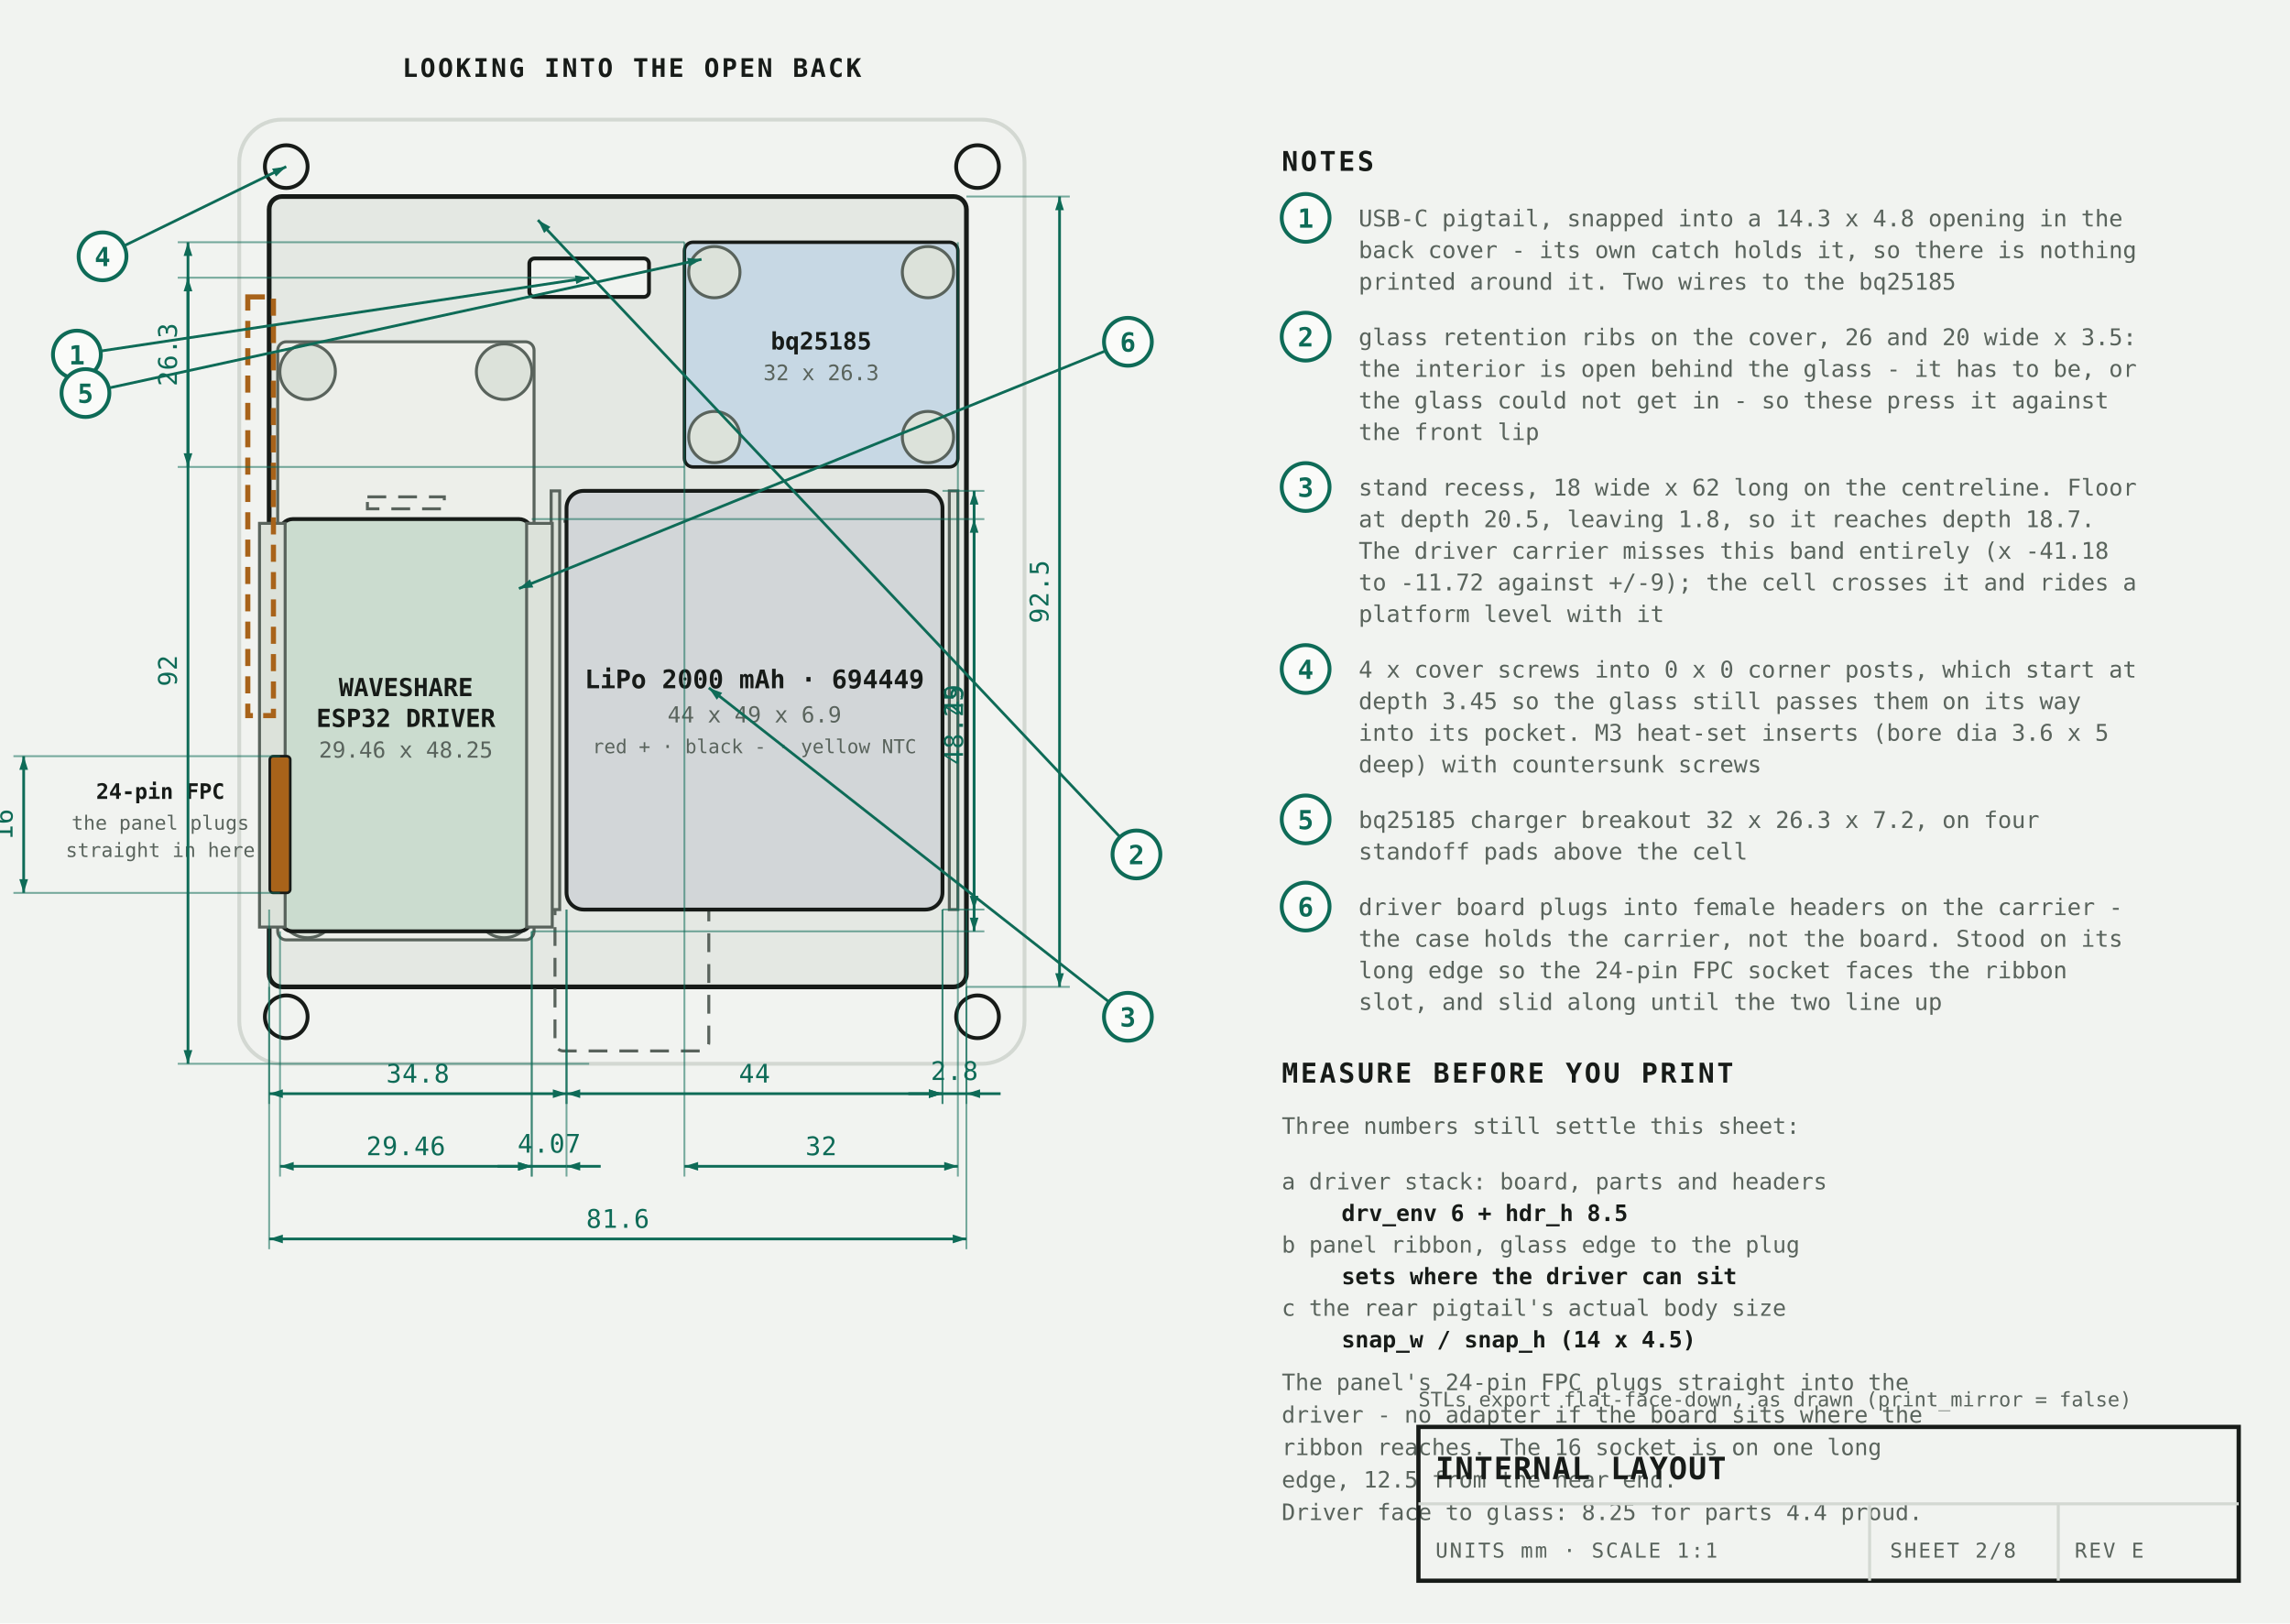
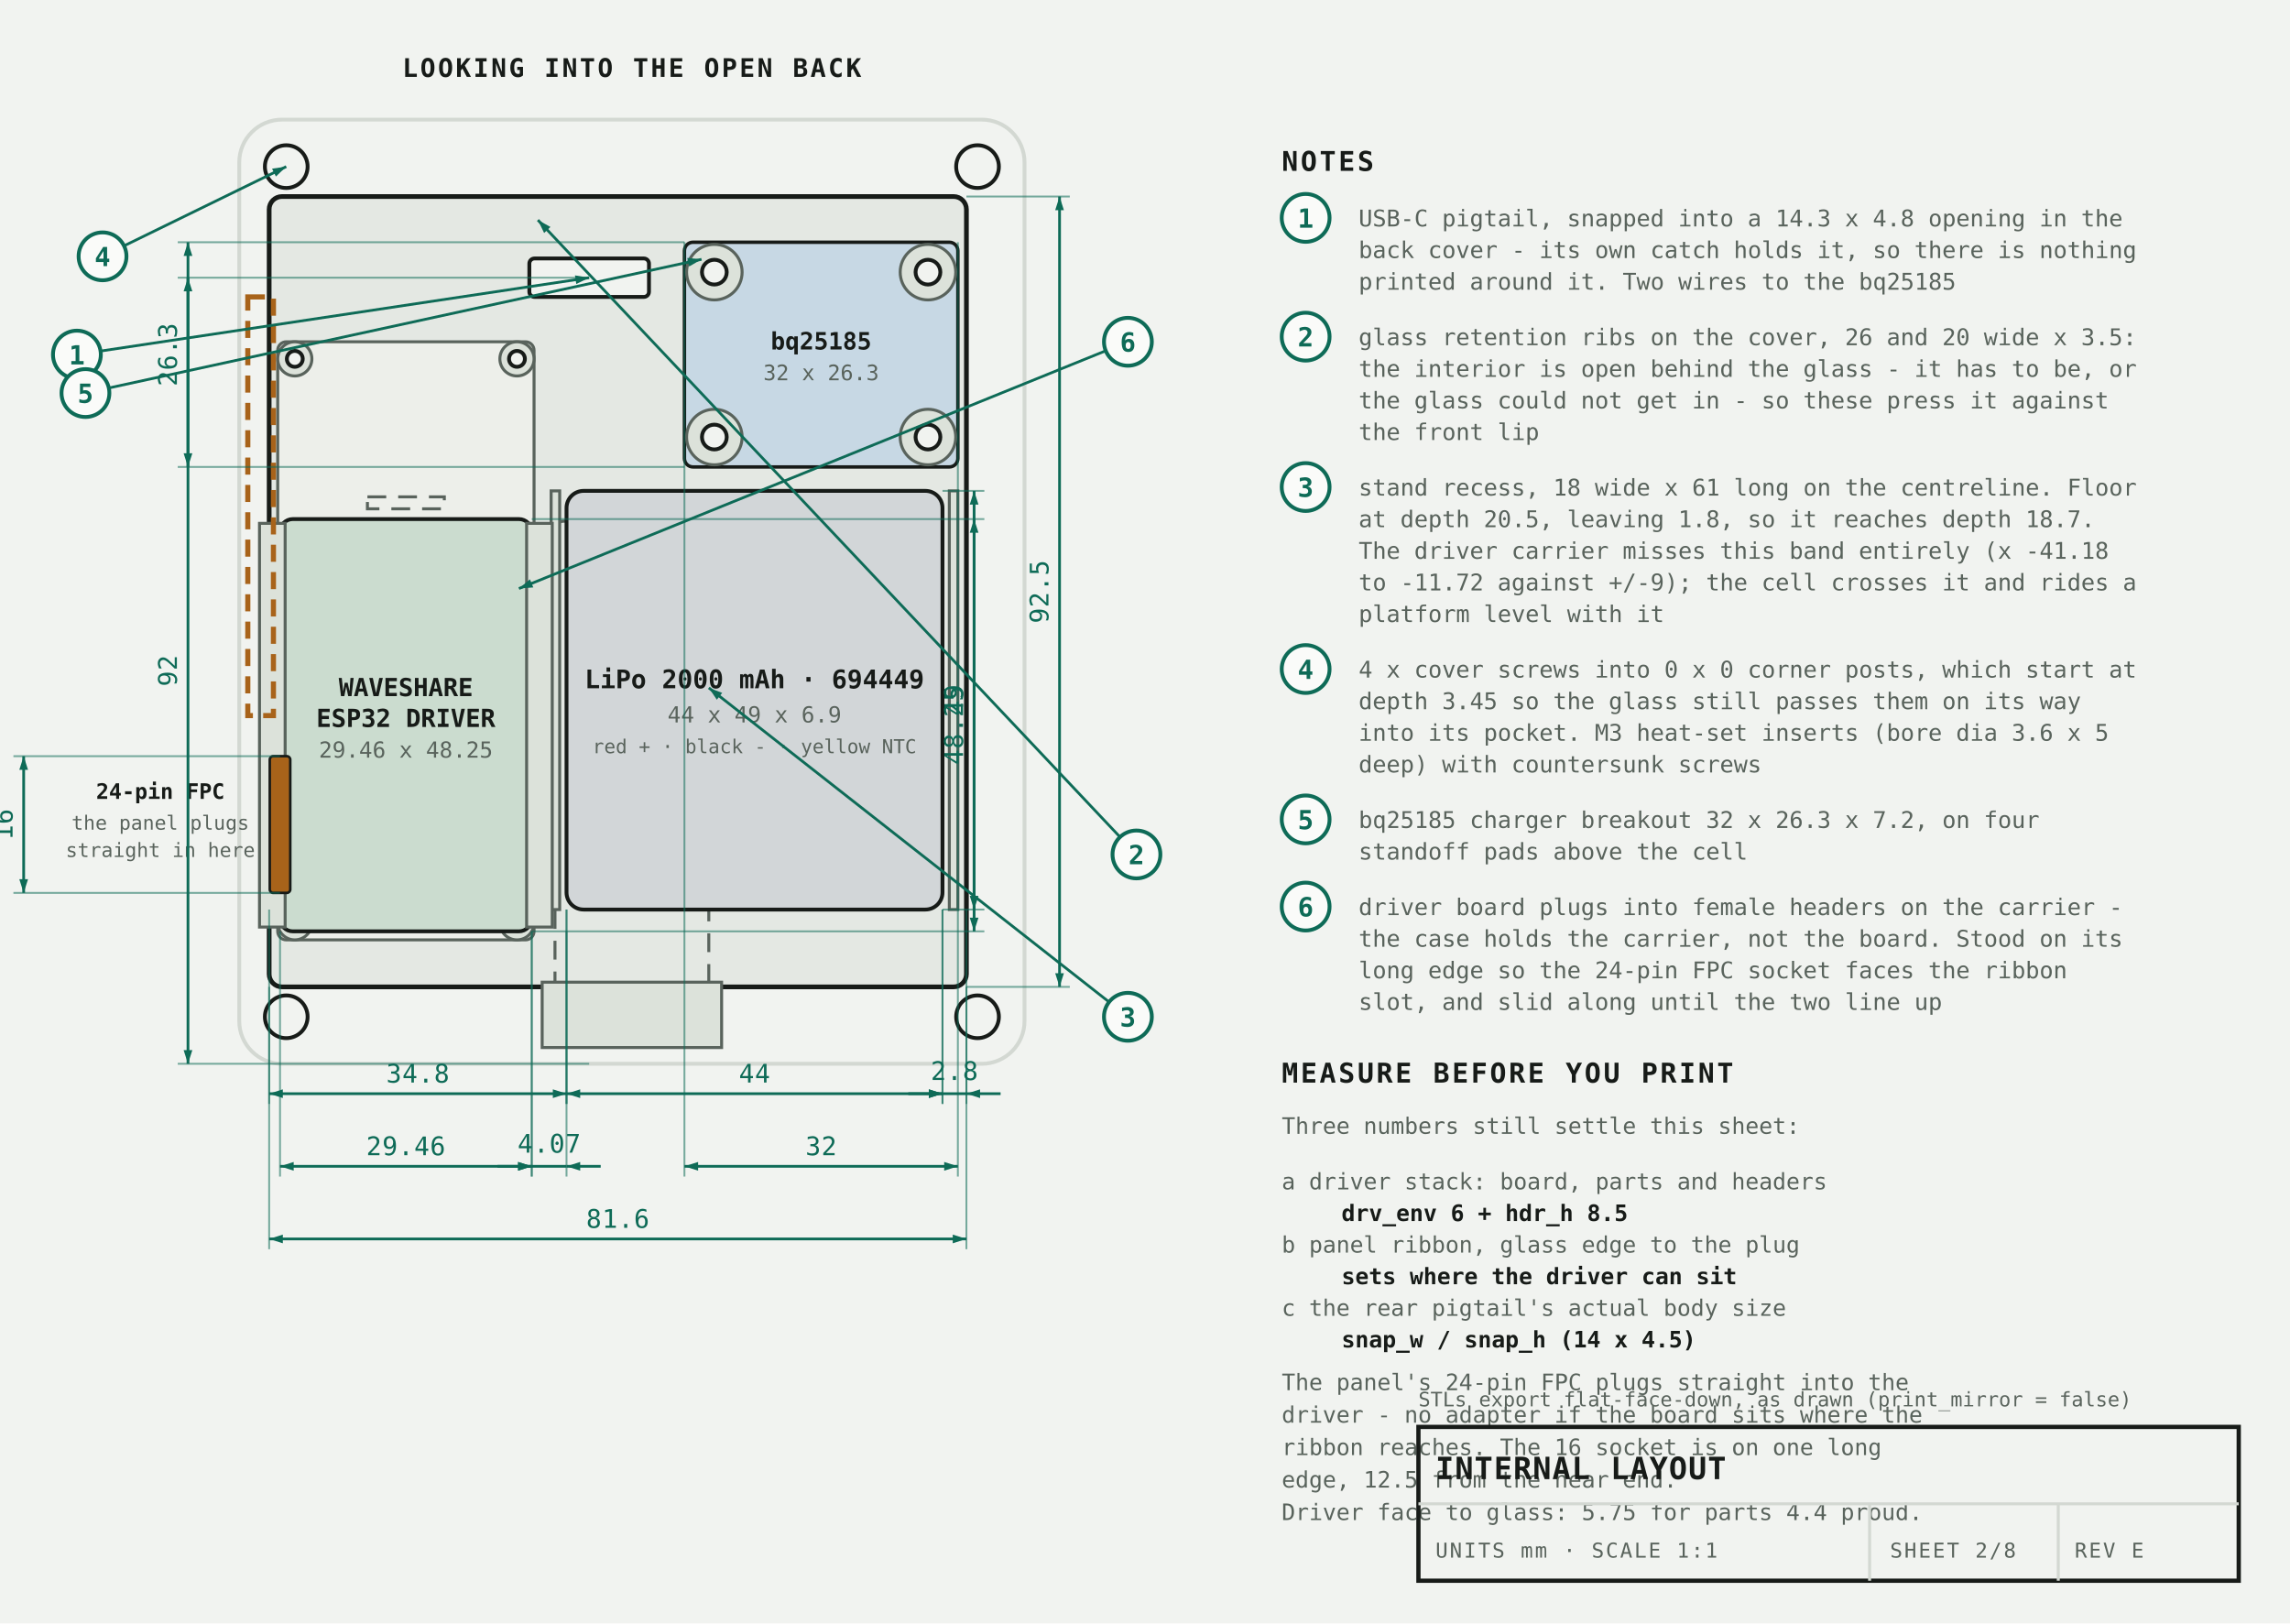
<svg xmlns="http://www.w3.org/2000/svg" class="dwg" width="1072" height="760" id="s2" viewBox="0 0 268 190" role="img">
  <style>
svg{font-family:"IBM Plex Mono",ui-monospace,monospace}
.bg{fill:#F1F3F0;stroke:none}
.part{fill:#E4E8E3;stroke:#171B18;stroke-width:.55}
.edge{fill:none;stroke:#171B18;stroke-width:.5}
.inkline{fill:none;stroke:#171B18;stroke-width:1.1}
.ghost{fill:none;stroke:#D3D8D2;stroke-width:.45}
.hid{fill:none;stroke:#59635C;stroke-width:.35;stroke-dasharray:2.2 1.4}
.cl{fill:none;stroke:#59635C;stroke-width:.28;stroke-dasharray:6 1.6 1 1.6;opacity:.75}
.cut{fill:#F1F3F0;stroke:#171B18;stroke-width:.45}
.ink{fill:#171B18;opacity:.86;stroke:none}
.glass{fill:#D9E4E6;stroke:#171B18;stroke-width:.4}
.pcb{fill:#CBDCCF;stroke:#171B18;stroke-width:.45}
.cell{fill:#D2D6D8;stroke:#171B18;stroke-width:.45}
.chg{fill:#C7D8E4;stroke:#171B18;stroke-width:.4}
.plat{fill:#EDEFEA;stroke:#59635C;stroke-width:.35}
.boss{fill:#DCE2DA;stroke:#59635C;stroke-width:.35}
.pad{fill:#D8DED6;stroke:#59635C;stroke-width:.35}
.voidfill{fill:#E7EAE5;stroke:#59635C;stroke-width:.35}
.warn{fill:none;stroke:#A8631A;stroke-width:.6;stroke-dasharray:2 1.2}
.wire{fill:none;stroke:#171B18;stroke-width:.62;stroke-linejoin:round}
.wire.ntc{stroke:#A8631A}
.clash{fill:#A8631A;fill-opacity:.30;stroke:#A8631A;stroke-width:.7}
.clashtxt{fill:#A8631A;font-weight:600;letter-spacing:.02em}
.res{fill:#FAFBF9;stroke:#171B18;stroke-width:.5}
.leg{stroke:#171B18;stroke-width:2.6;stroke-linecap:round;fill:none}
.table{stroke:#59635C;stroke-width:.6}
.com{fill:#A8631A;stroke:#171B18;stroke-width:.3}
.hl{stroke:#D3D8D2;stroke-width:.3;fill:none}
.hatch{opacity:.9}
.dim{fill:none;stroke:#0E6B57;stroke-width:.32}
.ext{fill:none;stroke:#0E6B57;stroke-width:.22;opacity:.55}
.arrow{fill:#0E6B57;stroke:none}
.dimtxt{fill:#0E6B57;letter-spacing:.02em}
.note{fill:#59635C}
.val{fill:#171B18;font-weight:600}
.val.warn{fill:#A8631A;stroke:none}
.balloon{fill:#FAFBF9;stroke:#0E6B57;stroke-width:.45}
.baltxt{fill:#0E6B57;font-weight:600;text-anchor:middle}
.vlabel{fill:#171B18;font-weight:600;letter-spacing:.09em}
.cmp{fill:#171B18;font-weight:600}
.cmpsub{fill:#59635C}
.tbframe{fill:none;stroke:#171B18;stroke-width:.5}
.tbrule{stroke:#D3D8D2;stroke-width:.35;fill:none}
.tbname{fill:#171B18;font-weight:700;letter-spacing:.03em}
.tbmeta{fill:#59635C;letter-spacing:.09em}
@media (prefers-color-scheme:dark){
svg{font-family:"IBM Plex Mono",ui-monospace,monospace}
.bg{fill:#0F1211;stroke:none}
.part{fill:#232A26;stroke:#E8ECE7;stroke-width:.55}
.edge{fill:none;stroke:#E8ECE7;stroke-width:.5}
.inkline{fill:none;stroke:#E8ECE7;stroke-width:1.1}
.ghost{fill:none;stroke:#2C332E;stroke-width:.45}
.hid{fill:none;stroke:#93A099;stroke-width:.35;stroke-dasharray:2.2 1.4}
.cl{fill:none;stroke:#93A099;stroke-width:.28;stroke-dasharray:6 1.6 1 1.6;opacity:.75}
.cut{fill:#0F1211;stroke:#E8ECE7;stroke-width:.45}
.ink{fill:#E8ECE7;opacity:.86;stroke:none}
.glass{fill:#243233;stroke:#E8ECE7;stroke-width:.4}
.pcb{fill:#1F3327;stroke:#E8ECE7;stroke-width:.45}
.cell{fill:#2A3033;stroke:#E8ECE7;stroke-width:.45}
.chg{fill:#1E2E3A;stroke:#E8ECE7;stroke-width:.4}
.plat{fill:#1C221E;stroke:#93A099;stroke-width:.35}
.boss{fill:#28302B;stroke:#93A099;stroke-width:.35}
.pad{fill:#2A322C;stroke:#93A099;stroke-width:.35}
.voidfill{fill:#101413;stroke:#93A099;stroke-width:.35}
.warn{fill:none;stroke:#E0A64B;stroke-width:.6;stroke-dasharray:2 1.2}
.wire{fill:none;stroke:#E8ECE7;stroke-width:.62;stroke-linejoin:round}
.wire.ntc{stroke:#E0A64B}
.clash{fill:#E0A64B;fill-opacity:.30;stroke:#E0A64B;stroke-width:.7}
.clashtxt{fill:#E0A64B;font-weight:600;letter-spacing:.02em}
.res{fill:#171B18;stroke:#E8ECE7;stroke-width:.5}
.leg{stroke:#E8ECE7;stroke-width:2.6;stroke-linecap:round;fill:none}
.table{stroke:#93A099;stroke-width:.6}
.com{fill:#E0A64B;stroke:#E8ECE7;stroke-width:.3}
.hl{stroke:#2C332E;stroke-width:.3;fill:none}
.hatch{opacity:.9}
.dim{fill:none;stroke:#57CFA9;stroke-width:.32}
.ext{fill:none;stroke:#57CFA9;stroke-width:.22;opacity:.55}
.arrow{fill:#57CFA9;stroke:none}
.dimtxt{fill:#57CFA9;letter-spacing:.02em}
.note{fill:#93A099}
.val{fill:#E8ECE7;font-weight:600}
.val.warn{fill:#E0A64B;stroke:none}
.balloon{fill:#171B18;stroke:#57CFA9;stroke-width:.45}
.baltxt{fill:#57CFA9;font-weight:600;text-anchor:middle}
.vlabel{fill:#E8ECE7;font-weight:600;letter-spacing:.09em}
.cmp{fill:#E8ECE7;font-weight:600}
.cmpsub{fill:#93A099}
.tbframe{fill:none;stroke:#E8ECE7;stroke-width:.5}
.tbrule{stroke:#2C332E;stroke-width:.35;fill:none}
.tbname{fill:#E8ECE7;font-weight:700;letter-spacing:.03em}
.tbmeta{fill:#93A099;letter-spacing:.09em}
}</style>
  <rect class="bg" x="0" y="0" width="268" height="190" />
  <rect class="ghost" x="28.00" y="14.00" width="91.90" height="110.50" rx="5.00" />
  <rect class="part" x="31.50" y="23.00" width="81.60" height="92.50" rx="1.50" />
-   <rect class="hid" x="64.95" y="61.00" width="18.00" height="62.00" rx="1.00" />
+   <rect class="hid" x="64.95" y="61.00" width="18.00" height="61.00" rx="1.00" />
+   <rect class="boss" x="63.45" y="114.95" width="21.00" height="7.65" rx="0.00" />
  <rect class="cell" x="66.30" y="57.45" width="44.00" height="49.00" rx="2.00" />
  <text class="cmp" x="88.30" y="80.55" text-anchor="middle" font-size="3.0">LiPo 2000 mAh  ·  694449</text>
  <text class="cmpsub" x="88.30" y="84.55" text-anchor="middle" font-size="2.6">44 x 49 x 6.9</text>
  <text class="cmpsub" x="88.30" y="88.15" text-anchor="middle" font-size="2.25">red +  ·  black -  ·  yellow NTC</text>
  <rect class="boss" x="64.50" y="57.45" width="1.00" height="49.00" rx="0.00" />
  <rect class="boss" x="111.10" y="57.45" width="1.00" height="49.00" rx="0.00" />
  <rect class="chg" x="80.10" y="28.35" width="32.00" height="26.30" rx="1.00" />
  <text class="cmp" x="96.10" y="40.90" text-anchor="middle" font-size="2.8">bq25185</text>
  <text class="cmpsub" x="96.10" y="44.50" text-anchor="middle" font-size="2.5">32 x 26.3</text>
-   <circle class="boss" cx="83.60" cy="51.15" r="3.00" />
-   <circle class="boss" cx="83.60" cy="31.85" r="3.00" />
-   <circle class="boss" cx="108.60" cy="51.15" r="3.00" />
-   <circle class="boss" cx="108.60" cy="31.85" r="3.00" />
+   <circle class="boss" cx="83.60" cy="51.15" r="3.25" />
+   <circle class="cut" cx="83.60" cy="51.15" r="1.45" />
+   <circle class="boss" cx="83.60" cy="31.85" r="3.25" />
+   <circle class="cut" cx="83.60" cy="31.85" r="1.45" />
+   <circle class="boss" cx="108.60" cy="51.15" r="3.25" />
+   <circle class="cut" cx="108.60" cy="51.15" r="1.45" />
+   <circle class="boss" cx="108.60" cy="31.85" r="3.25" />
+   <circle class="cut" cx="108.60" cy="31.85" r="1.45" />
  <rect class="plat" x="32.50" y="40.00" width="30.00" height="70.00" rx="1.00" />
  <text class="cmp" x="47.50" y="101.00" text-anchor="middle" font-size="2.6">CARRIER 30 x 70</text>
  <text class="cmpsub" x="47.50" y="104.80" text-anchor="middle" font-size="2.3">divider on the spare</text>
-   <circle class="boss" cx="36.00" cy="106.50" r="3.25" />
-   <circle class="boss" cx="36.00" cy="43.50" r="3.25" />
-   <circle class="boss" cx="59.00" cy="106.50" r="3.25" />
-   <circle class="boss" cx="59.00" cy="43.50" r="3.25" />
+   <circle class="boss" cx="34.50" cy="108.00" r="2.00" />
+   <circle class="cut" cx="34.50" cy="108.00" r="0.93" />
+   <circle class="boss" cx="34.50" cy="42.00" r="2.00" />
+   <circle class="cut" cx="34.50" cy="42.00" r="0.93" />
+   <circle class="boss" cx="60.50" cy="108.00" r="2.00" />
+   <circle class="cut" cx="60.50" cy="108.00" r="0.93" />
+   <circle class="boss" cx="60.50" cy="42.00" r="2.00" />
+   <circle class="cut" cx="60.50" cy="42.00" r="0.93" />
  <rect class="pcb" x="32.77" y="60.75" width="29.46" height="48.25" rx="1.50" />
  <text class="cmp" x="47.50" y="81.47" text-anchor="middle" font-size="2.9">WAVESHARE</text>
  <text class="cmp" x="47.50" y="85.08" text-anchor="middle" font-size="2.9">ESP32 DRIVER</text>
  <text class="cmpsub" x="47.50" y="88.67" text-anchor="middle" font-size="2.6">29.46 x 48.25</text>
  <rect class="hid" x="43.00" y="58.15" width="9.00" height="1.40" rx="0.00" />
  <rect class="boss" x="30.37" y="61.25" width="3.00" height="47.25" rx="0.00" />
  <rect class="boss" x="61.63" y="61.25" width="3.00" height="47.25" rx="0.00" />
  <rect class="com" x="31.57" y="88.50" width="2.40" height="16.00" rx="0.40" />
  <text class="cmp" x="18.77" y="93.50" text-anchor="middle" font-size="2.5">24-pin FPC</text>
  <text class="cmpsub" x="18.77" y="97.10" text-anchor="middle" font-size="2.3">the panel plugs</text>
  <text class="cmpsub" x="18.77" y="100.30" text-anchor="middle" font-size="2.3">straight in here</text>
  <rect class="warn" x="29.00" y="34.75" width="3.00" height="49.00" rx="0.00" />
  <line class="ext" x1="32.77" y1="88.50" x2="1.57" y2="88.50" />
  <line class="ext" x1="32.77" y1="104.50" x2="1.57" y2="104.50" />
  <line class="dim" x1="2.77" y1="88.50" x2="2.77" y2="104.50" />
  <path class="arrow" d="M2.77,88.50 L3.28,90.10 L2.26,90.10 Z" />
  <path class="arrow" d="M2.77,104.50 L2.26,102.90 L3.28,102.90 Z" />
  <text class="dimtxt" x="1.47" y="96.50" text-anchor="middle" font-size="3.0" transform="rotate(-90 1.47 96.50)">16</text>
  <rect class="boss" x="33.50" y="119.00" width="0.00" height="0.00" rx="1.00" />
  <circle class="cut" cx="33.50" cy="119.00" r="2.50" />
  <rect class="boss" x="114.40" y="119.00" width="0.00" height="0.00" rx="1.00" />
  <circle class="cut" cx="114.40" cy="119.00" r="2.50" />
  <rect class="boss" x="33.50" y="19.50" width="0.00" height="0.00" rx="1.00" />
  <circle class="cut" cx="33.50" cy="19.50" r="2.50" />
  <rect class="boss" x="114.40" y="19.50" width="0.00" height="0.00" rx="1.00" />
  <circle class="cut" cx="114.40" cy="19.50" r="2.50" />
  <rect class="cut" x="61.95" y="30.25" width="14.00" height="4.50" rx="0.60" />
  <line class="ext" x1="31.50" y1="106.45" x2="31.50" y2="129.20" />
  <line class="ext" x1="66.30" y1="106.45" x2="66.30" y2="129.20" />
  <line class="dim" x1="31.50" y1="128.00" x2="66.30" y2="128.00" />
  <path class="arrow" d="M31.50,128.00 L33.10,127.49 L33.10,128.51 Z" />
  <path class="arrow" d="M66.30,128.00 L64.70,128.51 L64.70,127.49 Z" />
  <text class="dimtxt" x="48.90" y="126.70" text-anchor="middle" font-size="3.0">34.8</text>
  <line class="ext" x1="66.30" y1="106.45" x2="66.30" y2="129.20" />
  <line class="ext" x1="110.30" y1="106.45" x2="110.30" y2="129.20" />
  <line class="dim" x1="66.30" y1="128.00" x2="110.30" y2="128.00" />
  <path class="arrow" d="M66.30,128.00 L67.90,127.49 L67.90,128.51 Z" />
  <path class="arrow" d="M110.30,128.00 L108.70,128.51 L108.70,127.49 Z" />
  <text class="dimtxt" x="88.30" y="126.70" text-anchor="middle" font-size="3.0">44</text>
  <line class="ext" x1="110.30" y1="106.45" x2="110.30" y2="129.20" />
  <line class="ext" x1="113.10" y1="106.45" x2="113.10" y2="129.20" />
  <line class="dim" x1="110.30" y1="128.00" x2="113.10" y2="128.00" />
  <line class="dim" x1="106.30" y1="128.00" x2="110.30" y2="128.00" />
  <line class="dim" x1="113.10" y1="128.00" x2="117.10" y2="128.00" />
  <path class="arrow" d="M110.30,128.00 L108.70,128.51 L108.70,127.49 Z" />
  <path class="arrow" d="M113.10,128.00 L114.70,127.49 L114.70,128.51 Z" />
  <text class="dimtxt" x="111.70" y="126.40" text-anchor="middle" font-size="3.0">2.8</text>
  <line class="ext" x1="32.77" y1="109.00" x2="32.77" y2="137.70" />
  <line class="ext" x1="62.23" y1="109.00" x2="62.23" y2="137.70" />
  <line class="dim" x1="32.77" y1="136.50" x2="62.23" y2="136.50" />
  <path class="arrow" d="M32.77,136.50 L34.37,135.99 L34.37,137.01 Z" />
  <path class="arrow" d="M62.23,136.50 L60.63,137.01 L60.63,135.99 Z" />
  <text class="dimtxt" x="47.50" y="135.20" text-anchor="middle" font-size="3.0">29.46</text>
  <line class="ext" x1="62.23" y1="109.00" x2="62.23" y2="137.70" />
  <line class="ext" x1="66.30" y1="109.00" x2="66.30" y2="137.70" />
  <line class="dim" x1="62.23" y1="136.50" x2="66.30" y2="136.50" />
  <line class="dim" x1="58.23" y1="136.50" x2="62.23" y2="136.50" />
  <line class="dim" x1="66.30" y1="136.50" x2="70.30" y2="136.50" />
  <path class="arrow" d="M62.23,136.50 L60.63,137.01 L60.63,135.99 Z" />
  <path class="arrow" d="M66.30,136.50 L67.90,135.99 L67.90,137.01 Z" />
  <text class="dimtxt" x="64.27" y="134.90" text-anchor="middle" font-size="3.0">4.07</text>
  <line class="ext" x1="80.10" y1="28.35" x2="80.10" y2="137.70" />
  <line class="ext" x1="112.10" y1="28.35" x2="112.10" y2="137.70" />
  <line class="dim" x1="80.10" y1="136.50" x2="112.10" y2="136.50" />
  <path class="arrow" d="M80.10,136.50 L81.70,135.99 L81.70,137.01 Z" />
  <path class="arrow" d="M112.10,136.50 L110.50,137.01 L110.50,135.99 Z" />
  <text class="dimtxt" x="96.10" y="135.20" text-anchor="middle" font-size="3.0">32</text>
  <line class="ext" x1="31.50" y1="115.50" x2="31.50" y2="146.20" />
  <line class="ext" x1="113.10" y1="115.50" x2="113.10" y2="146.20" />
  <line class="dim" x1="31.50" y1="145.00" x2="113.10" y2="145.00" />
  <path class="arrow" d="M31.50,145.00 L33.10,144.49 L33.10,145.51 Z" />
  <path class="arrow" d="M113.10,145.00 L111.50,145.51 L111.50,144.49 Z" />
  <text class="dimtxt" x="72.30" y="143.70" text-anchor="middle" font-size="3.0">81.6</text>
  <line class="ext" x1="80.10" y1="28.35" x2="20.80" y2="28.35" />
  <line class="ext" x1="80.10" y1="54.65" x2="20.80" y2="54.65" />
  <line class="dim" x1="22.00" y1="28.35" x2="22.00" y2="54.65" />
  <path class="arrow" d="M22.00,28.35 L22.51,29.95 L21.49,29.95 Z" />
  <path class="arrow" d="M22.00,54.65 L21.49,53.05 L22.51,53.05 Z" />
  <text class="dimtxt" x="20.70" y="41.50" text-anchor="middle" font-size="3.0" transform="rotate(-90 20.70 41.50)">26.3</text>
  <line class="ext" x1="68.95" y1="32.50" x2="20.80" y2="32.50" />
  <line class="ext" x1="68.95" y1="124.50" x2="20.80" y2="124.50" />
  <line class="dim" x1="22.00" y1="32.50" x2="22.00" y2="124.50" />
  <path class="arrow" d="M22.00,32.50 L22.51,34.10 L21.49,34.10 Z" />
  <path class="arrow" d="M22.00,124.50 L21.49,122.90 L22.51,122.90 Z" />
  <text class="dimtxt" x="20.70" y="78.50" text-anchor="middle" font-size="3.0" transform="rotate(-90 20.70 78.50)">92</text>
  <line class="ext" x1="62.23" y1="60.75" x2="115.20" y2="60.75" />
  <line class="ext" x1="62.23" y1="109.00" x2="115.20" y2="109.00" />
  <line class="dim" x1="114.00" y1="60.75" x2="114.00" y2="109.00" />
  <path class="arrow" d="M114.00,60.75 L114.51,62.35 L113.49,62.35 Z" />
  <path class="arrow" d="M114.00,109.00 L113.49,107.40 L114.51,107.40 Z" />
  <text class="dimtxt" x="112.70" y="84.88" text-anchor="middle" font-size="3.0" transform="rotate(-90 112.70 84.88)">48.25</text>
  <line class="ext" x1="110.30" y1="57.45" x2="115.20" y2="57.45" />
  <line class="ext" x1="110.30" y1="106.45" x2="115.20" y2="106.45" />
  <line class="dim" x1="114.00" y1="57.45" x2="114.00" y2="106.45" />
  <path class="arrow" d="M114.00,57.45 L114.51,59.05 L113.49,59.05 Z" />
  <path class="arrow" d="M114.00,106.45 L113.49,104.85 L114.51,104.85 Z" />
  <text class="dimtxt" x="112.70" y="81.95" text-anchor="middle" font-size="3.0" transform="rotate(-90 112.70 81.95)">49</text>
  <line class="ext" x1="113.10" y1="23.00" x2="125.20" y2="23.00" />
  <line class="ext" x1="113.10" y1="115.50" x2="125.20" y2="115.50" />
  <line class="dim" x1="124.00" y1="23.00" x2="124.00" y2="115.50" />
  <path class="arrow" d="M124.00,23.00 L124.51,24.60 L123.49,24.60 Z" />
  <path class="arrow" d="M124.00,115.50 L123.49,113.90 L124.51,113.90 Z" />
  <text class="dimtxt" x="122.70" y="69.25" text-anchor="middle" font-size="3.0" transform="rotate(-90 122.70 69.25)">92.5</text>
  <line class="dim" x1="68.95" y1="32.50" x2="9.00" y2="41.50" />
  <path class="arrow" d="M68.95,32.50 L67.44,33.24 L67.29,32.23 Z" />
  <circle class="balloon" cx="9.00" cy="41.50" r="2.80" />
  <text class="baltxt" x="9.00" y="42.65" text-anchor="middle" font-size="3.1">1</text>
  <line class="dim" x1="62.95" y1="25.75" x2="133.00" y2="100.00" />
  <path class="arrow" d="M62.95,25.75 L64.42,26.56 L63.68,27.27 Z" />
  <circle class="balloon" cx="133.00" cy="100.00" r="2.80" />
  <text class="baltxt" x="133.00" y="101.15" text-anchor="middle" font-size="3.1">2</text>
  <line class="dim" x1="82.95" y1="80.50" x2="132.00" y2="119.00" />
  <path class="arrow" d="M82.95,80.50 L84.52,81.09 L83.89,81.89 Z" />
  <circle class="balloon" cx="132.00" cy="119.00" r="2.80" />
  <text class="baltxt" x="132.00" y="120.15" text-anchor="middle" font-size="3.1">3</text>
  <line class="dim" x1="33.50" y1="19.50" x2="12.00" y2="30.00" />
  <path class="arrow" d="M33.50,19.50 L32.29,20.66 L31.84,19.74 Z" />
  <circle class="balloon" cx="12.00" cy="30.00" r="2.80" />
  <text class="baltxt" x="12.00" y="31.15" text-anchor="middle" font-size="3.1">4</text>
  <line class="dim" x1="82.10" y1="30.35" x2="10.00" y2="46.00" />
  <path class="arrow" d="M82.10,30.35 L80.65,31.19 L80.43,30.19 Z" />
  <circle class="balloon" cx="10.00" cy="46.00" r="2.80" />
  <text class="baltxt" x="10.00" y="47.15" text-anchor="middle" font-size="3.1">5</text>
  <line class="dim" x1="60.73" y1="68.88" x2="132.00" y2="40.00" />
  <path class="arrow" d="M60.73,68.88 L62.02,67.80 L62.41,68.75 Z" />
  <circle class="balloon" cx="132.00" cy="40.00" r="2.80" />
  <text class="baltxt" x="132.00" y="41.15" text-anchor="middle" font-size="3.1">6</text>
  <text class="vlabel" x="73.95" y="9.00" text-anchor="middle" font-size="3.0">LOOKING INTO THE OPEN BACK</text>
  <text class="vlabel" x="150.00" y="20.00" text-anchor="start" font-size="3.2">NOTES</text>
  <circle class="balloon" cx="152.80" cy="25.50" r="2.80" />
  <text class="baltxt" x="152.80" y="26.65" text-anchor="middle" font-size="3.1">1</text>
  <text class="note" x="159.00" y="26.50" text-anchor="start" font-size="2.7">USB-C pigtail, snapped into a 14.3 x 4.8 opening in the</text>
  <text class="note" x="159.00" y="30.20" text-anchor="start" font-size="2.7">back cover - its own catch holds it, so there is nothing</text>
  <text class="note" x="159.00" y="33.90" text-anchor="start" font-size="2.7">printed around it. Two wires to the bq25185</text>
  <circle class="balloon" cx="152.80" cy="39.40" r="2.80" />
  <text class="baltxt" x="152.80" y="40.55" text-anchor="middle" font-size="3.1">2</text>
  <text class="note" x="159.00" y="40.40" text-anchor="start" font-size="2.7">glass retention ribs on the cover, 26 and 20 wide x 3.5:</text>
  <text class="note" x="159.00" y="44.10" text-anchor="start" font-size="2.7">the interior is open behind the glass - it has to be, or</text>
  <text class="note" x="159.00" y="47.80" text-anchor="start" font-size="2.7">the glass could not get in - so these press it against</text>
  <text class="note" x="159.00" y="51.50" text-anchor="start" font-size="2.7">the front lip</text>
  <circle class="balloon" cx="152.80" cy="57.00" r="2.80" />
  <text class="baltxt" x="152.80" y="58.15" text-anchor="middle" font-size="3.1">3</text>
-   <text class="note" x="159.00" y="58.00" text-anchor="start" font-size="2.7">stand recess, 18 wide x 62 long on the centreline. Floor</text>
+   <text class="note" x="159.00" y="58.00" text-anchor="start" font-size="2.7">stand recess, 18 wide x 61 long on the centreline. Floor</text>
  <text class="note" x="159.00" y="61.70" text-anchor="start" font-size="2.7">at depth 20.5, leaving 1.8, so it reaches depth 18.7.</text>
  <text class="note" x="159.00" y="65.40" text-anchor="start" font-size="2.7">The driver carrier misses this band entirely (x -41.18</text>
  <text class="note" x="159.00" y="69.10" text-anchor="start" font-size="2.7">to -11.72 against +/-9); the cell crosses it and rides a</text>
  <text class="note" x="159.00" y="72.80" text-anchor="start" font-size="2.7">platform level with it</text>
  <circle class="balloon" cx="152.80" cy="78.30" r="2.80" />
  <text class="baltxt" x="152.80" y="79.45" text-anchor="middle" font-size="3.1">4</text>
  <text class="note" x="159.00" y="79.30" text-anchor="start" font-size="2.7">4 x cover screws into 0 x 0 corner posts, which start at</text>
  <text class="note" x="159.00" y="83.00" text-anchor="start" font-size="2.7">depth 3.45 so the glass still passes them on its way</text>
  <text class="note" x="159.00" y="86.70" text-anchor="start" font-size="2.7">into its pocket. M3 heat-set inserts (bore dia 3.6 x 5</text>
  <text class="note" x="159.00" y="90.40" text-anchor="start" font-size="2.7">deep) with countersunk screws</text>
  <circle class="balloon" cx="152.80" cy="95.90" r="2.80" />
  <text class="baltxt" x="152.80" y="97.05" text-anchor="middle" font-size="3.1">5</text>
  <text class="note" x="159.00" y="96.90" text-anchor="start" font-size="2.7">bq25185 charger breakout 32 x 26.3 x 7.2, on four</text>
  <text class="note" x="159.00" y="100.60" text-anchor="start" font-size="2.7">standoff pads above the cell</text>
  <circle class="balloon" cx="152.80" cy="106.10" r="2.80" />
  <text class="baltxt" x="152.80" y="107.25" text-anchor="middle" font-size="3.1">6</text>
  <text class="note" x="159.00" y="107.10" text-anchor="start" font-size="2.7">driver board plugs into female headers on the carrier -</text>
  <text class="note" x="159.00" y="110.80" text-anchor="start" font-size="2.7">the case holds the carrier, not the board. Stood on its</text>
  <text class="note" x="159.00" y="114.50" text-anchor="start" font-size="2.7">long edge so the 24-pin FPC socket faces the ribbon</text>
  <text class="note" x="159.00" y="118.20" text-anchor="start" font-size="2.7">slot, and slid along until the two line up</text>
  <text class="vlabel" x="150.00" y="126.70" text-anchor="start" font-size="3.2">MEASURE BEFORE YOU PRINT</text>
  <text class="note" x="150.00" y="132.70" text-anchor="start" font-size="2.65">Three numbers still settle this sheet:</text>
  <text class="note" x="150.00" y="139.20" text-anchor="start" font-size="2.65">a   driver stack: board, parts and headers</text>
  <text class="val" x="157.00" y="142.90" text-anchor="start" font-size="2.65">drv_env 6 + hdr_h 8.5</text>
  <text class="note" x="150.00" y="146.60" text-anchor="start" font-size="2.65">b   panel ribbon, glass edge to the plug</text>
  <text class="val" x="157.00" y="150.30" text-anchor="start" font-size="2.65">sets where the driver can sit</text>
  <text class="note" x="150.00" y="154.00" text-anchor="start" font-size="2.65">c   the rear pigtail's actual body size</text>
  <text class="val" x="157.00" y="157.70" text-anchor="start" font-size="2.65">snap_w / snap_h (14 x 4.5)</text>
  <text class="note" x="150.00" y="162.70" text-anchor="start" font-size="2.65">The panel's 24-pin FPC plugs straight into the</text>
  <text class="note" x="150.00" y="166.50" text-anchor="start" font-size="2.65">driver - no adapter if the board sits where the</text>
  <text class="note" x="150.00" y="170.30" text-anchor="start" font-size="2.65">ribbon reaches. The 16 socket is on one long</text>
  <text class="note" x="150.00" y="174.10" text-anchor="start" font-size="2.65">edge, 12.5 from the near end.</text>
-   <text class="note" x="150.00" y="177.90" text-anchor="start" font-size="2.65">Driver face to glass: 8.25 for parts 4.4 proud.</text>
+   <text class="note" x="150.00" y="177.90" text-anchor="start" font-size="2.65">Driver face to glass: 5.75 for parts 4.4 proud.</text>
  <text class="note" x="166.00" y="164.60" text-anchor="start" font-size="2.35">STLs export flat-face-down, as drawn (print_mirror = false)</text>
  <rect class="tbframe" x="166.00" y="167.00" width="96.00" height="18.00" rx="0.00" />
  <line class="tbrule" x1="166.00" y1="176.00" x2="262.00" y2="176.00" />
  <line class="tbrule" x1="218.80" y1="176.00" x2="218.80" y2="185.00" />
  <line class="tbrule" x1="240.88" y1="176.00" x2="240.88" y2="185.00" />
  <text class="tbname" x="168.00" y="173.12" text-anchor="start" font-size="3.6">INTERNAL LAYOUT</text>
  <text class="tbmeta" x="168.00" y="182.30" text-anchor="start" font-size="2.4">UNITS mm · SCALE 1:1</text>
  <text class="tbmeta" x="221.20" y="182.30" text-anchor="start" font-size="2.4">SHEET 2/8</text>
  <text class="tbmeta" x="242.80" y="182.30" text-anchor="start" font-size="2.4">REV E</text>
</svg>
